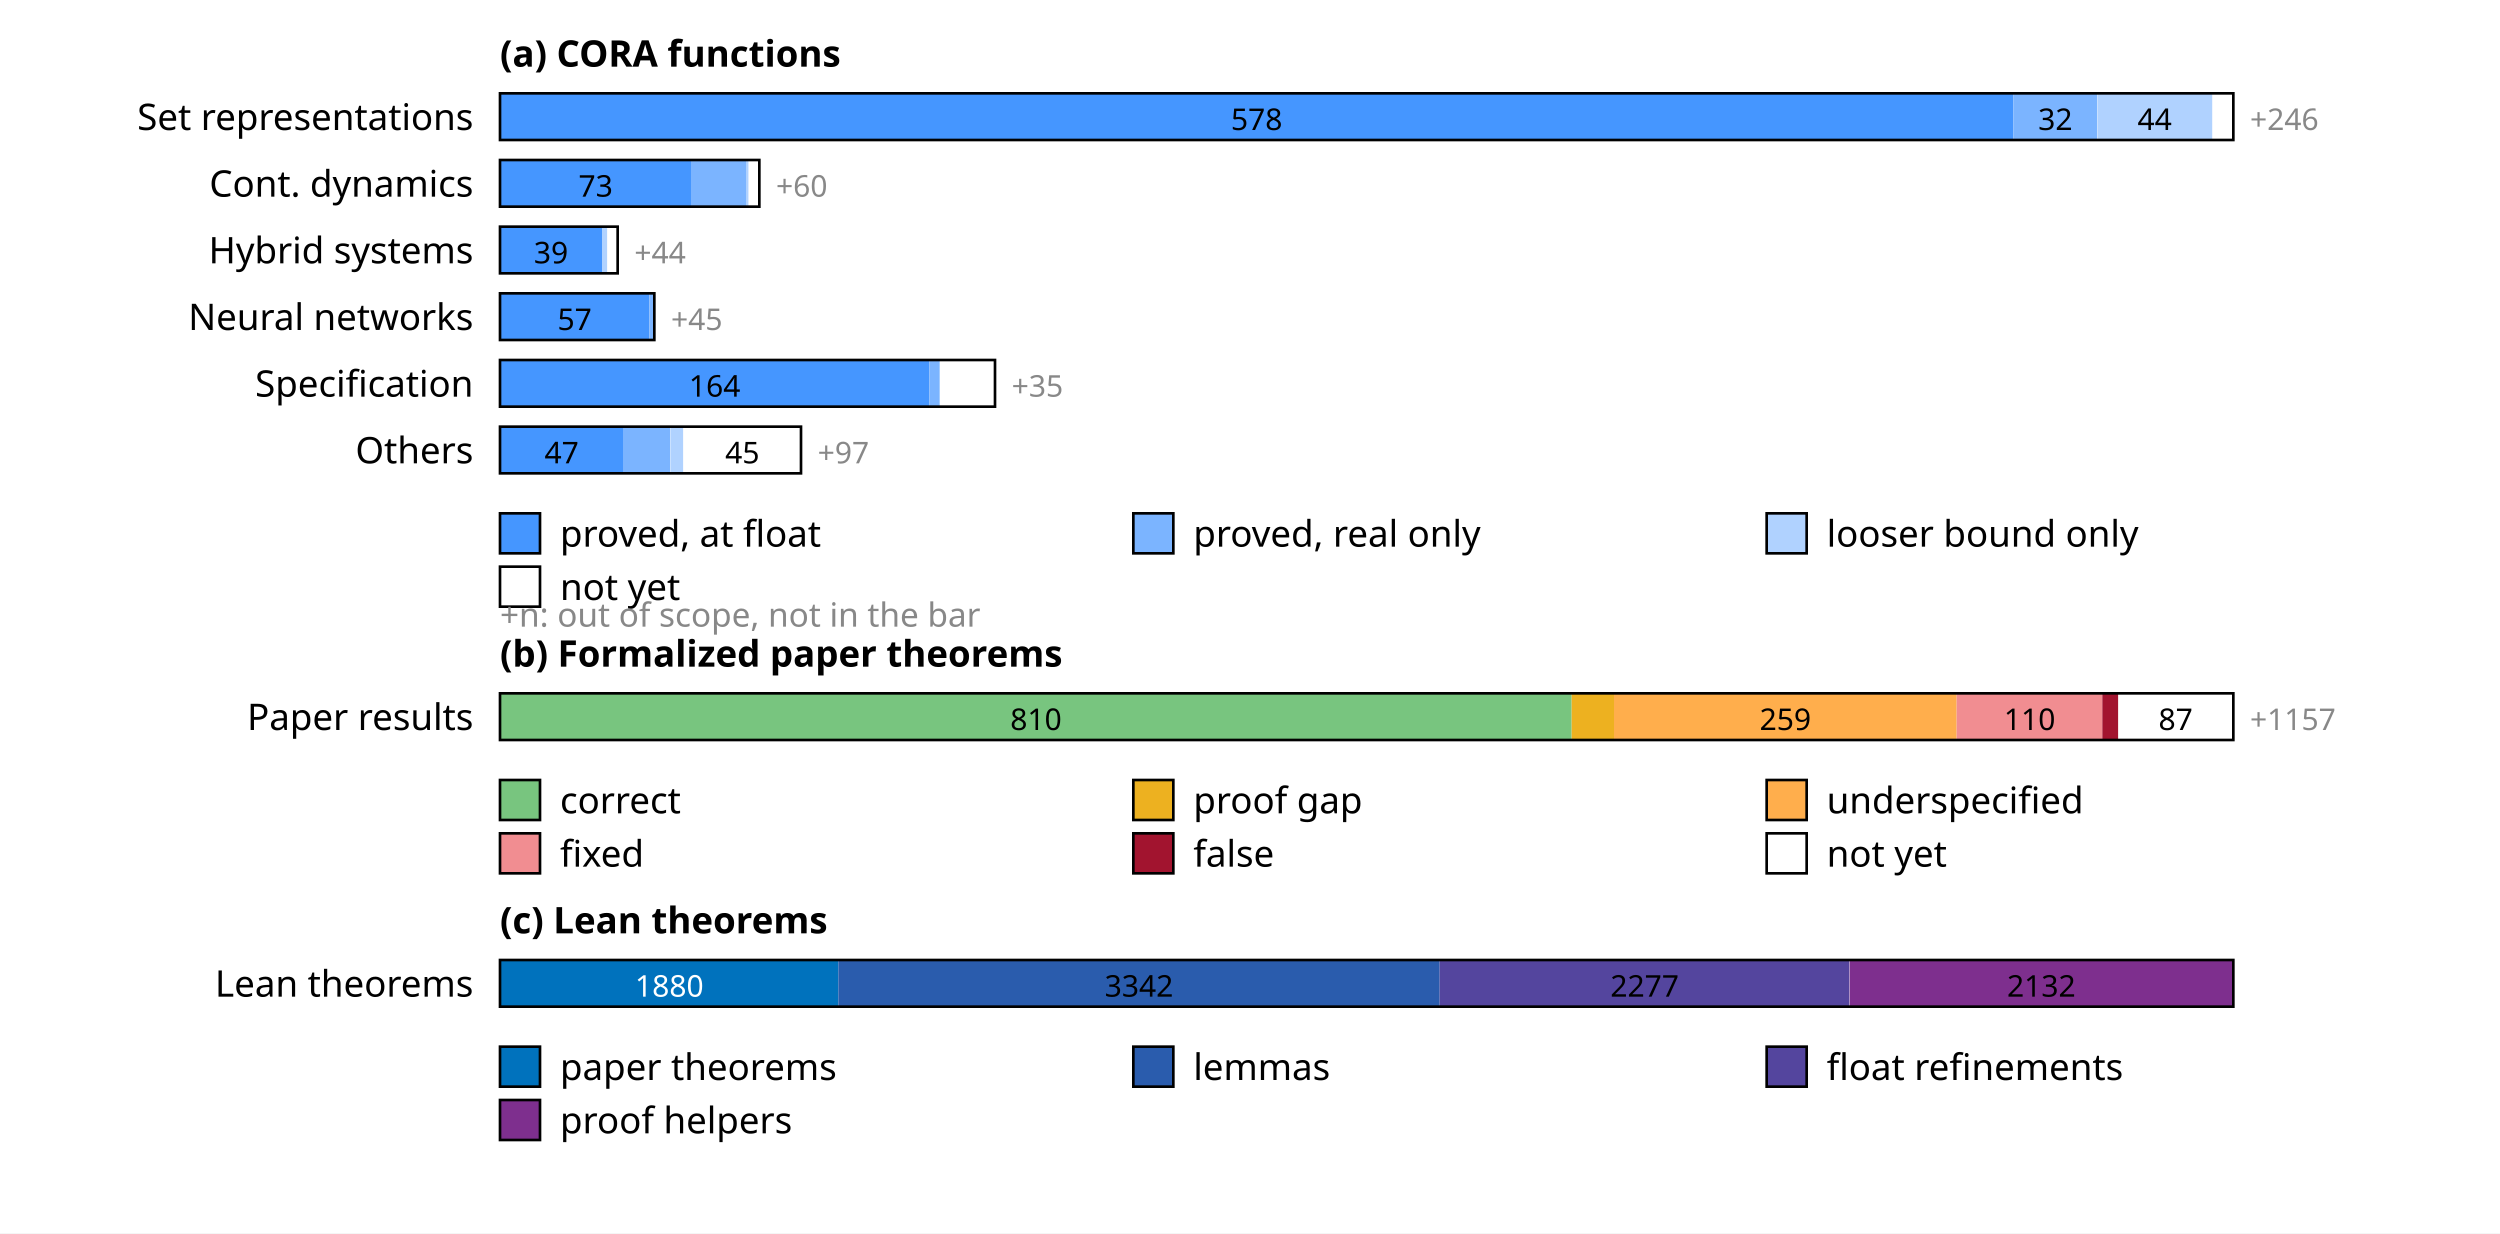
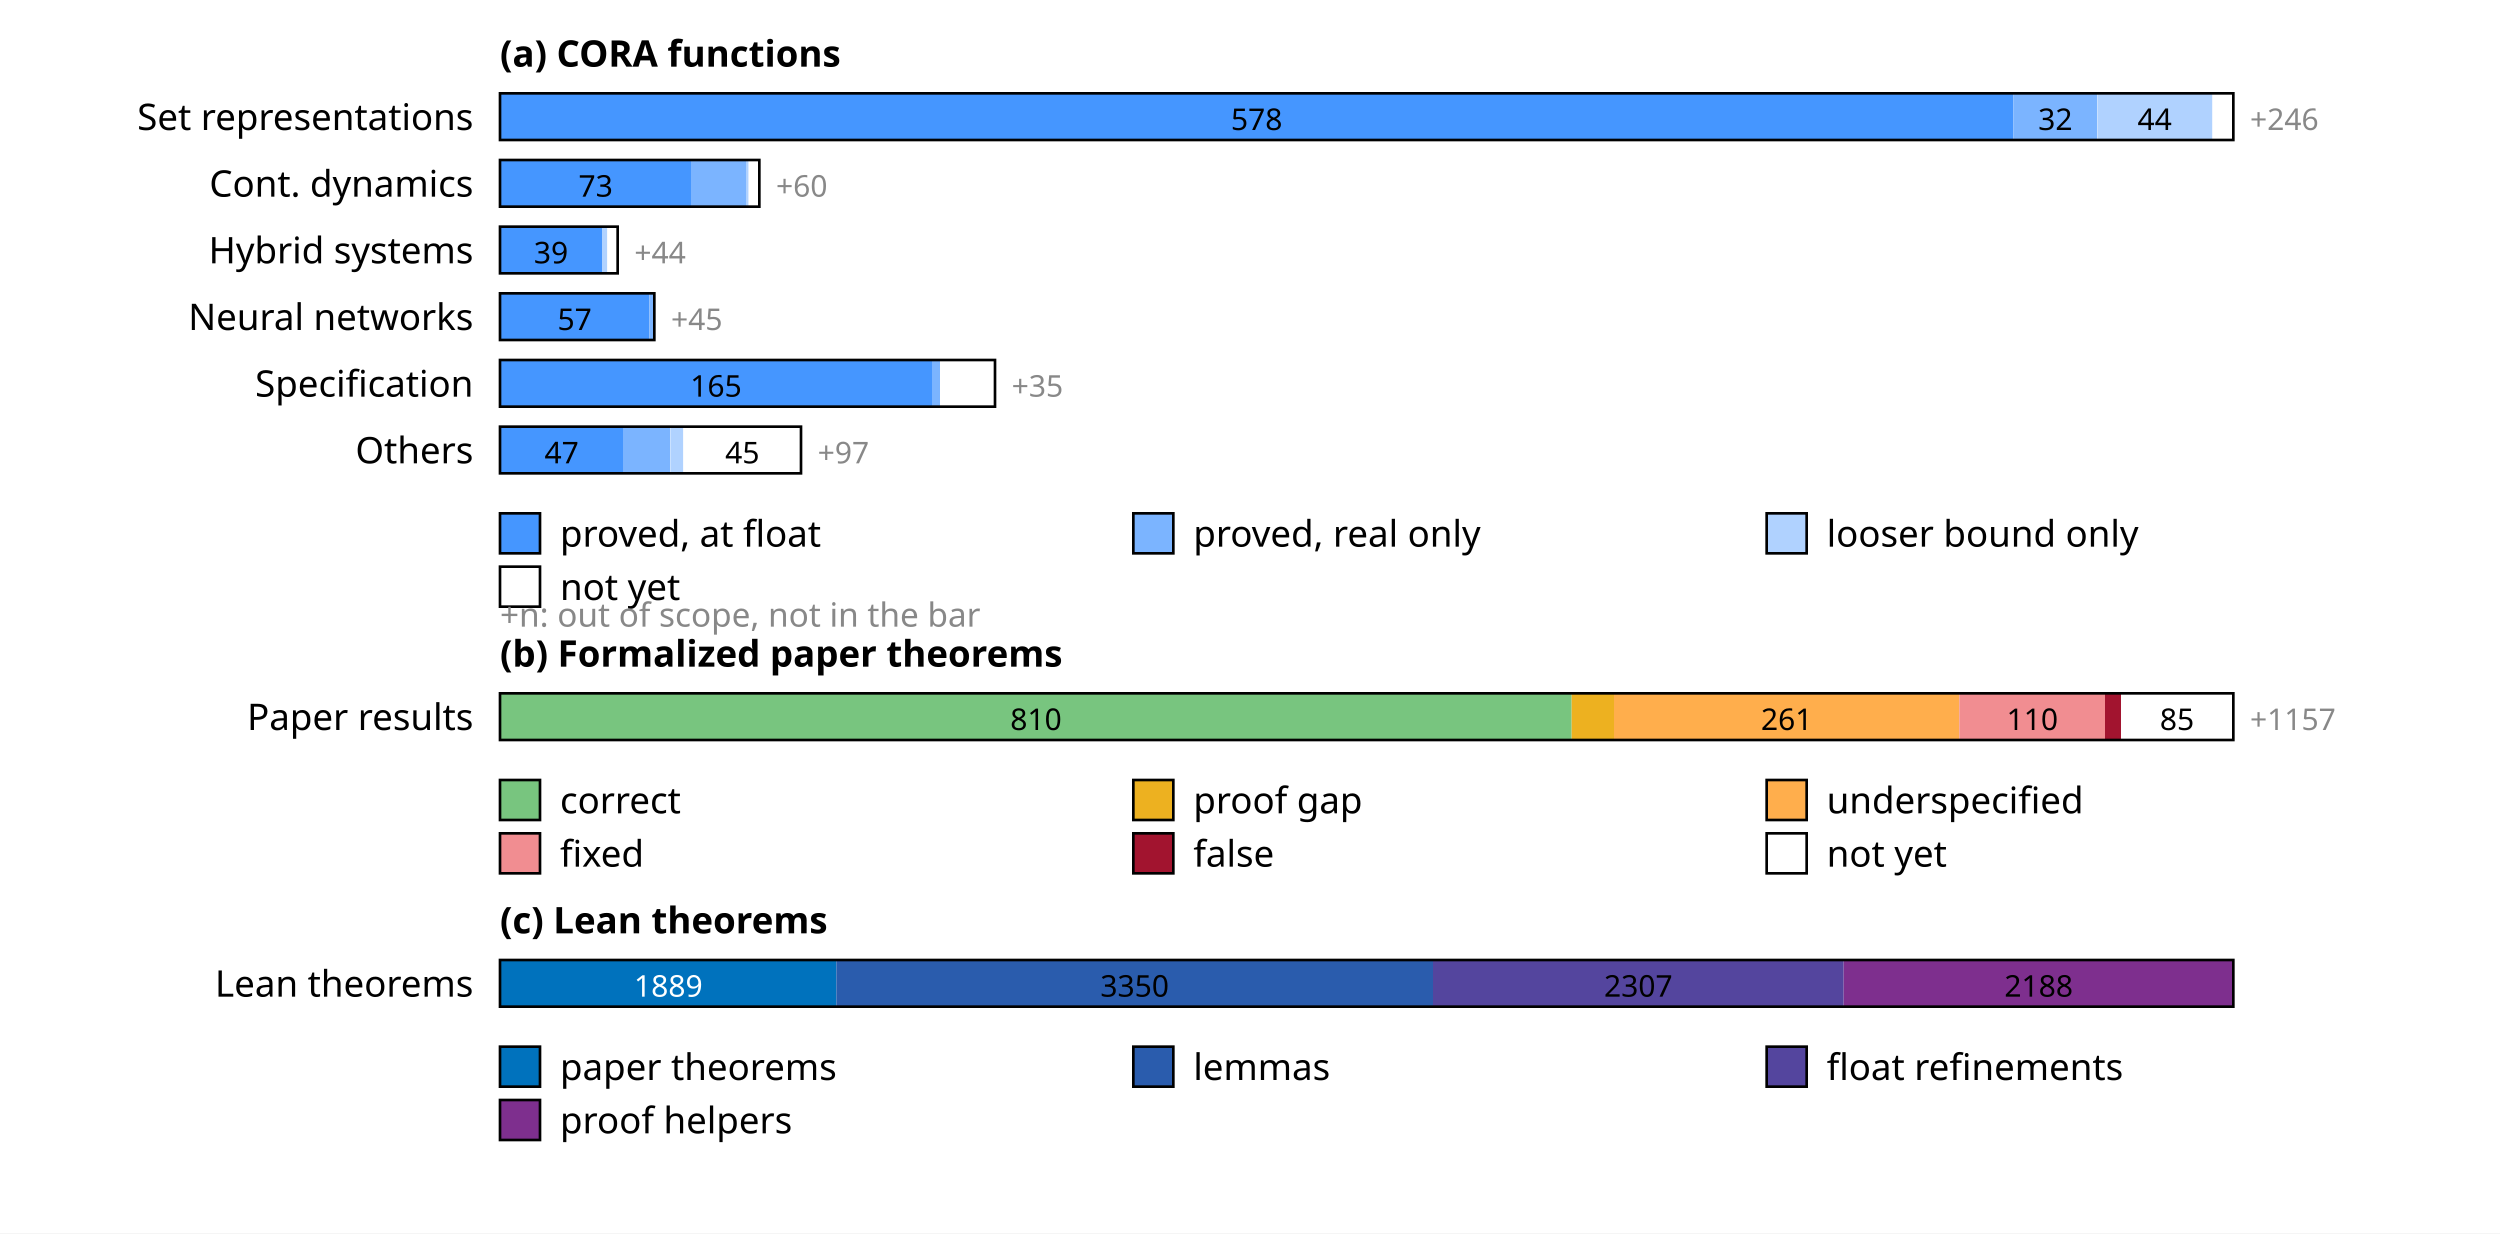
<svg xmlns="http://www.w3.org/2000/svg" width="750" height="370" font-family="sans-serif" font-size="11">
  <rect width="100%" height="100%" fill="white" />
  <text x="150" y="20" font-weight="bold">(a) CORA functions</text>
  <text x="142" y="39" text-anchor="end">Set representations</text>
  <rect x="150.0" y="28" width="454.0" height="14" fill="rgb(69,150,255)" />
  <text x="377.0" y="39" text-anchor="middle" font-size="9" fill="#000">578</text>
  <rect x="604.0" y="28" width="25.1" height="14" fill="rgb(123,180,255)" />
  <text x="616.6" y="39" text-anchor="middle" font-size="9" fill="#000">32</text>
  <rect x="629.2" y="28" width="34.6" height="14" fill="rgb(176,210,255)" />
  <text x="646.4" y="39" text-anchor="middle" font-size="9" fill="#000">44</text>
  <rect x="663.7" y="28" width="6.3" height="14" fill="rgb(255,255,255)" />
  <rect x="150" y="28" width="520.0" height="14" fill="none" stroke="#000" stroke-width="0.8" />
  <text x="675.0" y="39" font-size="9" fill="#888">+246</text>
  <text x="142" y="59" text-anchor="end">Cont. dynamics</text>
  <rect x="150.0" y="48" width="57.3" height="14" fill="rgb(69,150,255)" />
  <text x="178.7" y="59" text-anchor="middle" font-size="9" fill="#000">73</text>
  <rect x="207.3" y="48" width="16.5" height="14" fill="rgb(123,180,255)" />
  <rect x="223.8" y="48" width="0.8" height="14" fill="rgb(176,210,255)" />
  <rect x="224.6" y="48" width="3.1" height="14" fill="rgb(255,255,255)" />
  <rect x="150" y="48" width="77.8" height="14" fill="none" stroke="#000" stroke-width="0.8" />
  <text x="232.8" y="59" font-size="9" fill="#888">+60</text>
  <text x="142" y="79" text-anchor="end">Hybrid systems</text>
  <rect x="150.0" y="68" width="30.6" height="14" fill="rgb(69,150,255)" />
  <text x="165.3" y="79" text-anchor="middle" font-size="9" fill="#000">39</text>
  <rect x="180.6" y="68" width="1.6" height="14" fill="rgb(176,210,255)" />
  <rect x="182.2" y="68" width="3.1" height="14" fill="rgb(255,255,255)" />
  <rect x="150" y="68" width="35.3" height="14" fill="none" stroke="#000" stroke-width="0.8" />
  <text x="190.3" y="79" font-size="9" fill="#888">+44</text>
  <text x="142" y="99" text-anchor="end">Neural networks</text>
  <rect x="150.0" y="88" width="44.8" height="14" fill="rgb(69,150,255)" />
  <text x="172.4" y="99" text-anchor="middle" font-size="9" fill="#000">57</text>
  <rect x="194.8" y="88" width="1.6" height="14" fill="rgb(123,180,255)" />
  <rect x="150" y="88" width="46.3" height="14" fill="none" stroke="#000" stroke-width="0.8" />
  <text x="201.3" y="99" font-size="9" fill="#888">+45</text>
  <text x="142" y="119" text-anchor="end">Specification</text>
-   <rect x="150.0" y="108" width="128.8" height="14" fill="rgb(69,150,255)" />
-   <text x="214.4" y="119" text-anchor="middle" font-size="9" fill="#000">164</text>
-   <rect x="278.8" y="108" width="3.1" height="14" fill="rgb(123,180,255)" />
+   <rect x="150.0" y="108" width="129.6" height="14" fill="rgb(69,150,255)" />
+   <text x="214.8" y="119" text-anchor="middle" font-size="9" fill="#000">165</text>
+   <rect x="279.6" y="108" width="2.4" height="14" fill="rgb(123,180,255)" />
  <rect x="282.0" y="108" width="16.5" height="14" fill="rgb(255,255,255)" />
  <rect x="150" y="108" width="148.5" height="14" fill="none" stroke="#000" stroke-width="0.8" />
  <text x="303.5" y="119" font-size="9" fill="#888">+35</text>
  <text x="142" y="139" text-anchor="end">Others</text>
  <rect x="150.0" y="128" width="36.9" height="14" fill="rgb(69,150,255)" />
  <text x="168.5" y="139" text-anchor="middle" font-size="9" fill="#000">47</text>
  <rect x="186.9" y="128" width="14.1" height="14" fill="rgb(123,180,255)" />
  <rect x="201.1" y="128" width="3.9" height="14" fill="rgb(176,210,255)" />
  <rect x="205.0" y="128" width="35.3" height="14" fill="rgb(255,255,255)" />
  <text x="222.7" y="139" text-anchor="middle" font-size="9" fill="#000">45</text>
  <rect x="150" y="128" width="90.3" height="14" fill="none" stroke="#000" stroke-width="0.8" />
  <text x="245.3" y="139" font-size="9" fill="#888">+97</text>
  <rect x="150" y="154" width="12" height="12" fill="rgb(69,150,255)" stroke="#000" stroke-width="0.8" />
  <text x="168" y="164">proved, at float</text>
  <rect x="340" y="154" width="12" height="12" fill="rgb(123,180,255)" stroke="#000" stroke-width="0.8" />
  <text x="358" y="164">proved, real only</text>
  <rect x="530" y="154" width="12" height="12" fill="rgb(176,210,255)" stroke="#000" stroke-width="0.8" />
  <text x="548" y="164">looser bound only</text>
  <rect x="150" y="170" width="12" height="12" fill="rgb(255,255,255)" stroke="#000" stroke-width="0.8" />
  <text x="168" y="180">not yet</text>
  <text x="150" y="188" font-size="10" fill="#888">+n: out of scope, not in the bar</text>
  <text x="150" y="200" font-weight="bold">(b) Formalized paper theorems</text>
  <text x="142" y="219" text-anchor="end">Paper results</text>
  <rect x="150.0" y="208" width="321.5" height="14" fill="rgb(120,197,127)" />
  <text x="310.8" y="219" text-anchor="middle" font-size="9" fill="#000">810</text>
  <rect x="471.5" y="208" width="12.7" height="14" fill="rgb(237,177,32)" />
-   <rect x="484.2" y="208" width="102.8" height="14" fill="rgb(255,174,76)" />
-   <text x="535.6" y="219" text-anchor="middle" font-size="9" fill="#000">259</text>
-   <rect x="587.0" y="208" width="43.7" height="14" fill="rgb(241,141,145)" />
-   <text x="608.9" y="219" text-anchor="middle" font-size="9" fill="#000">110</text>
-   <rect x="630.7" y="208" width="4.8" height="14" fill="rgb(162,20,47)" />
-   <rect x="635.5" y="208" width="34.5" height="14" fill="rgb(255,255,255)" />
-   <text x="652.7" y="219" text-anchor="middle" font-size="9" fill="#000">87</text>
+   <rect x="484.2" y="208" width="103.6" height="14" fill="rgb(255,174,76)" />
+   <text x="536.0" y="219" text-anchor="middle" font-size="9" fill="#000">261</text>
+   <rect x="587.8" y="208" width="43.7" height="14" fill="rgb(241,141,145)" />
+   <text x="609.7" y="219" text-anchor="middle" font-size="9" fill="#000">110</text>
+   <rect x="631.5" y="208" width="4.8" height="14" fill="rgb(162,20,47)" />
+   <rect x="636.3" y="208" width="33.7" height="14" fill="rgb(255,255,255)" />
+   <text x="653.1" y="219" text-anchor="middle" font-size="9" fill="#000">85</text>
  <rect x="150" y="208" width="520.0" height="14" fill="none" stroke="#000" stroke-width="0.8" />
  <text x="675.0" y="219" font-size="9" fill="#888">+1157</text>
  <rect x="150" y="234" width="12" height="12" fill="rgb(120,197,127)" stroke="#000" stroke-width="0.8" />
  <text x="168" y="244">correct</text>
  <rect x="340" y="234" width="12" height="12" fill="rgb(237,177,32)" stroke="#000" stroke-width="0.8" />
  <text x="358" y="244">proof gap</text>
  <rect x="530" y="234" width="12" height="12" fill="rgb(255,174,76)" stroke="#000" stroke-width="0.8" />
  <text x="548" y="244">underspecified</text>
  <rect x="150" y="250" width="12" height="12" fill="rgb(241,141,145)" stroke="#000" stroke-width="0.8" />
  <text x="168" y="260">fixed</text>
  <rect x="340" y="250" width="12" height="12" fill="rgb(162,20,47)" stroke="#000" stroke-width="0.8" />
  <text x="358" y="260">false</text>
  <rect x="530" y="250" width="12" height="12" fill="rgb(255,255,255)" stroke="#000" stroke-width="0.8" />
  <text x="548" y="260">not yet</text>
  <text x="150" y="280" font-weight="bold">(c) Lean theorems</text>
  <text x="142" y="299" text-anchor="end">Lean theorems</text>
-   <rect x="150.0" y="288" width="101.5" height="14" fill="rgb(0,114,189)" />
-   <text x="200.8" y="299" text-anchor="middle" font-size="9" fill="#fff">1880</text>
-   <rect x="251.5" y="288" width="180.4" height="14" fill="rgb(42,92,173)" />
-   <text x="341.7" y="299" text-anchor="middle" font-size="9" fill="#000">3342</text>
-   <rect x="431.9" y="288" width="122.9" height="14" fill="rgb(84,69,158)" />
-   <text x="493.4" y="299" text-anchor="middle" font-size="9" fill="#000">2277</text>
-   <rect x="554.9" y="288" width="115.1" height="14" fill="rgb(126,47,142)" />
-   <text x="612.4" y="299" text-anchor="middle" font-size="9" fill="#000">2132</text>
+   <rect x="150.0" y="288" width="100.9" height="14" fill="rgb(0,114,189)" />
+   <text x="200.5" y="299" text-anchor="middle" font-size="9" fill="#fff">1889</text>
+   <rect x="250.9" y="288" width="179.0" height="14" fill="rgb(42,92,173)" />
+   <text x="340.4" y="299" text-anchor="middle" font-size="9" fill="#000">3350</text>
+   <rect x="429.9" y="288" width="123.2" height="14" fill="rgb(84,69,158)" />
+   <text x="491.5" y="299" text-anchor="middle" font-size="9" fill="#000">2307</text>
+   <rect x="553.1" y="288" width="116.9" height="14" fill="rgb(126,47,142)" />
+   <text x="611.6" y="299" text-anchor="middle" font-size="9" fill="#000">2188</text>
  <rect x="150" y="288" width="520.0" height="14" fill="none" stroke="#000" stroke-width="0.8" />
  <rect x="150" y="314" width="12" height="12" fill="rgb(0,114,189)" stroke="#000" stroke-width="0.8" />
  <text x="168" y="324">paper theorems</text>
  <rect x="340" y="314" width="12" height="12" fill="rgb(42,92,173)" stroke="#000" stroke-width="0.8" />
  <text x="358" y="324">lemmas</text>
  <rect x="530" y="314" width="12" height="12" fill="rgb(84,69,158)" stroke="#000" stroke-width="0.8" />
  <text x="548" y="324">float refinements</text>
  <rect x="150" y="330" width="12" height="12" fill="rgb(126,47,142)" stroke="#000" stroke-width="0.8" />
  <text x="168" y="340">proof helpers</text>
</svg>
